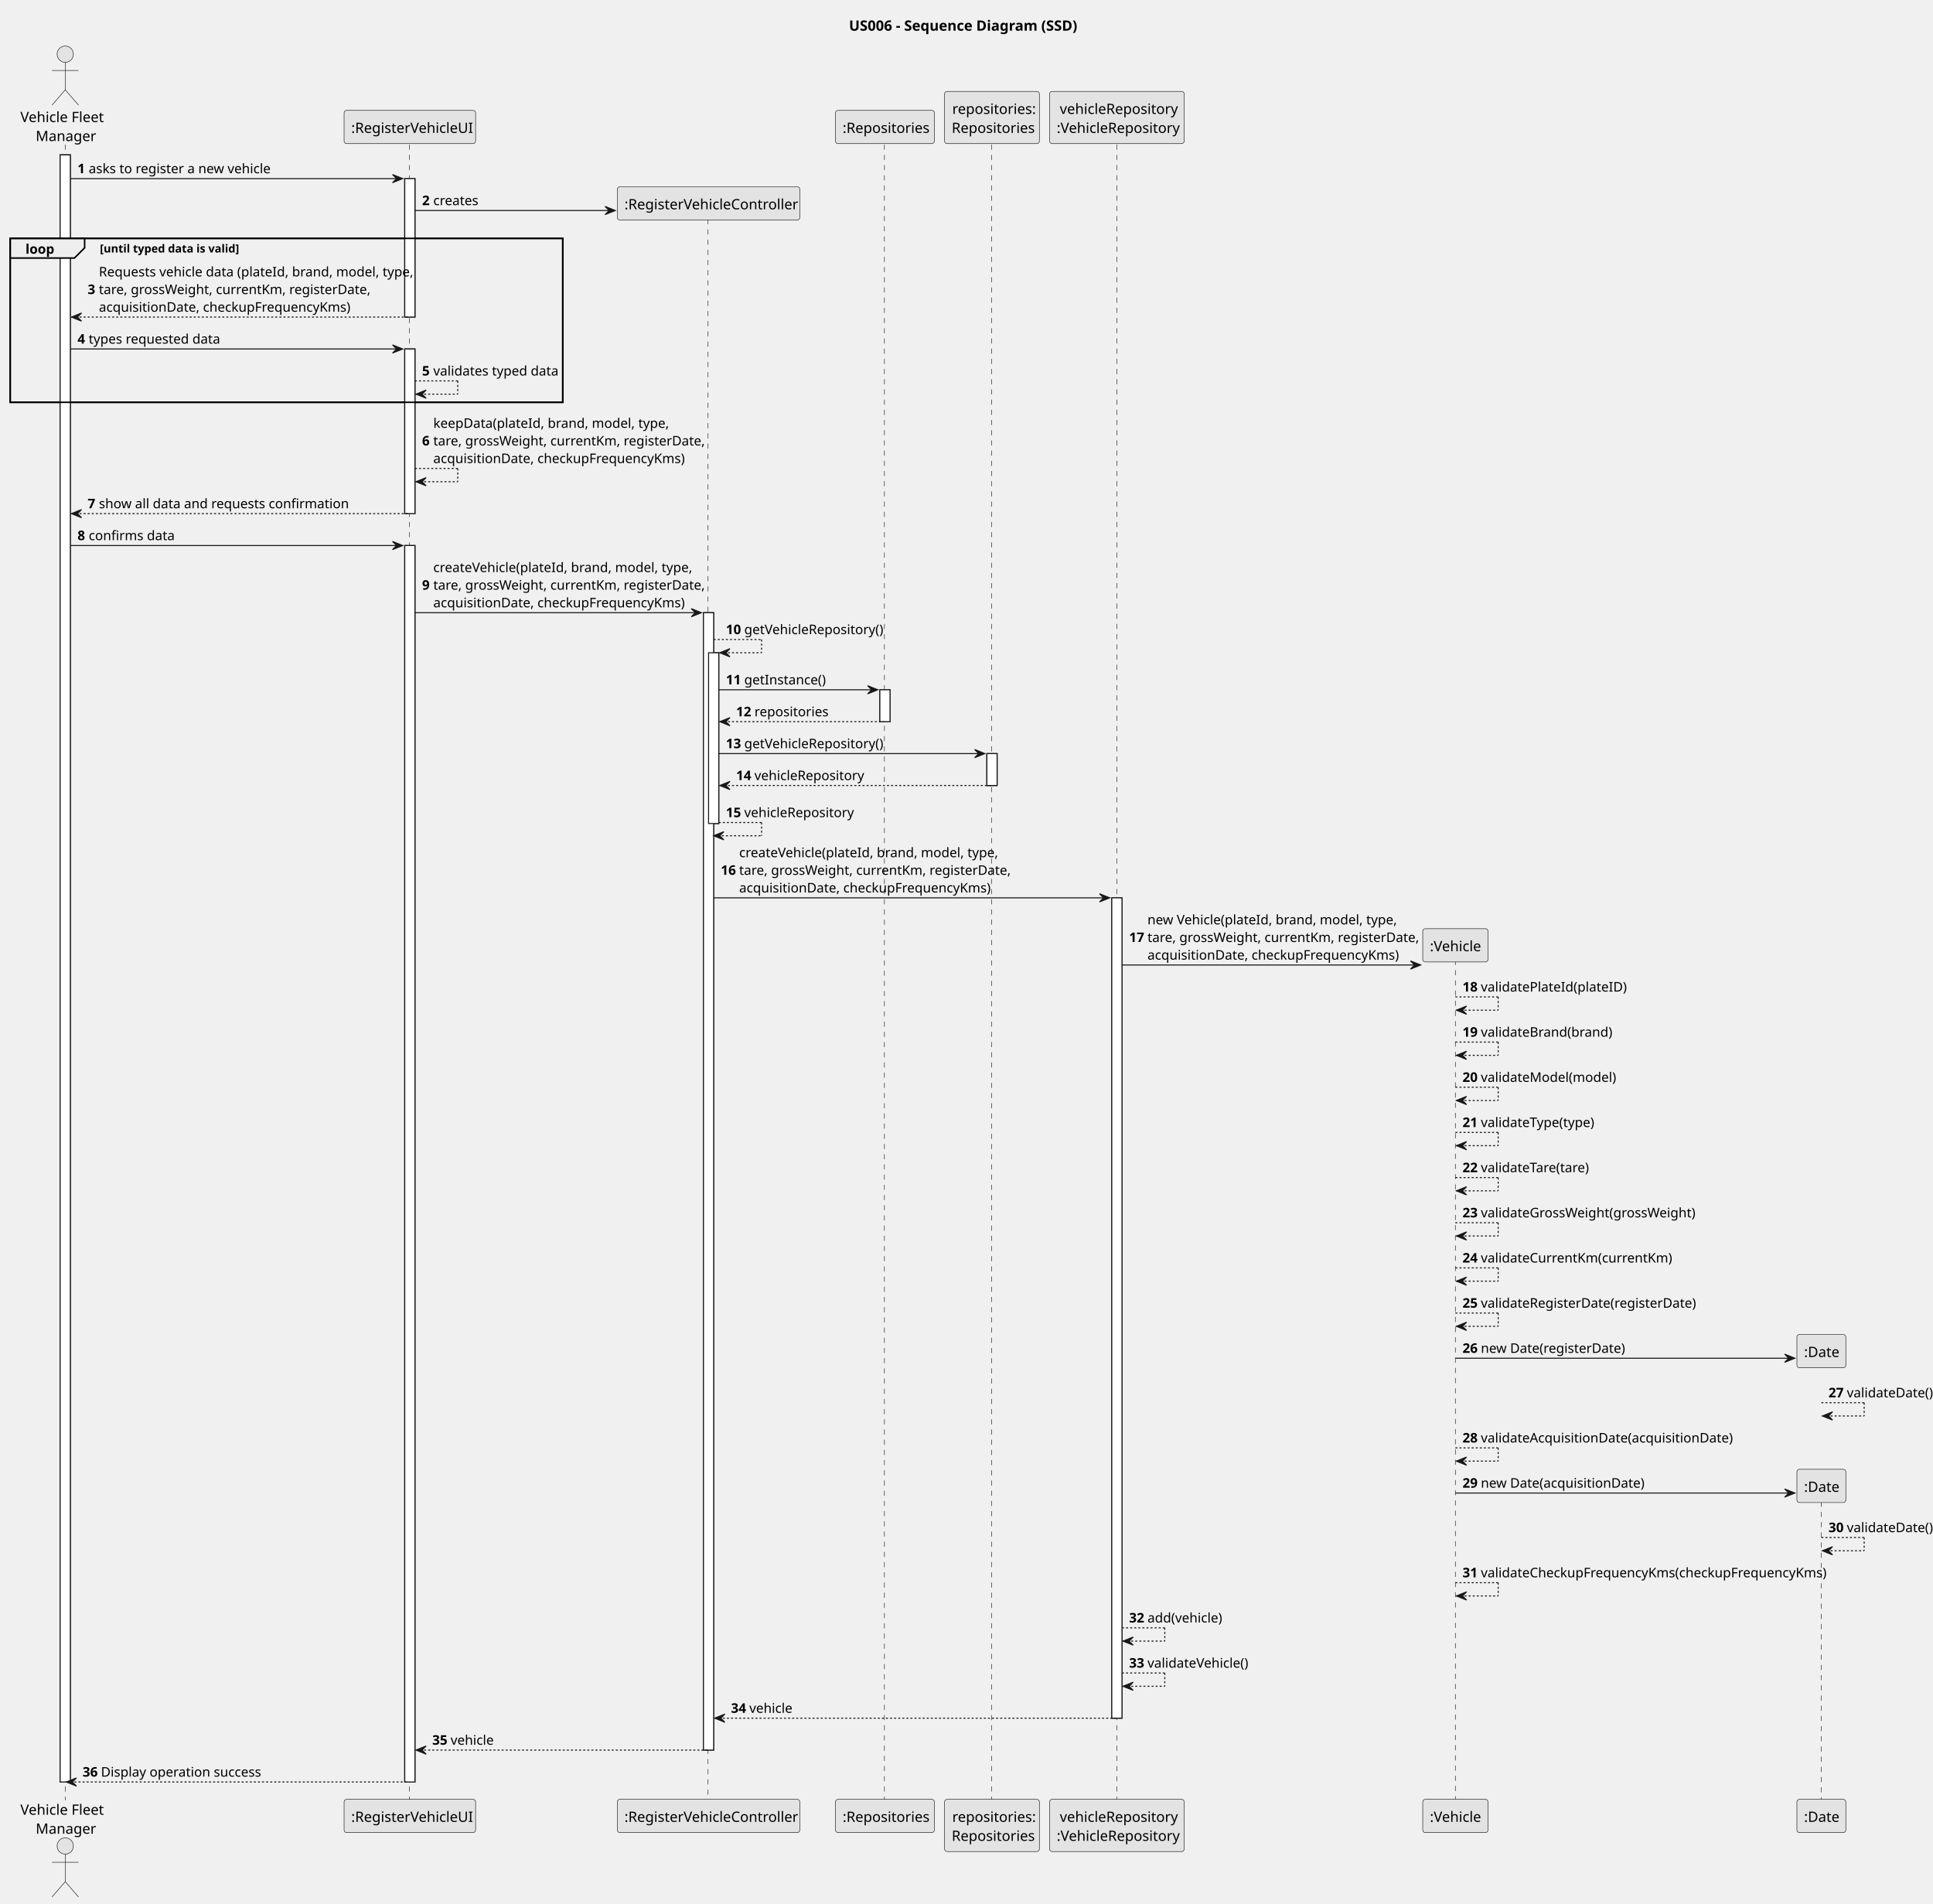
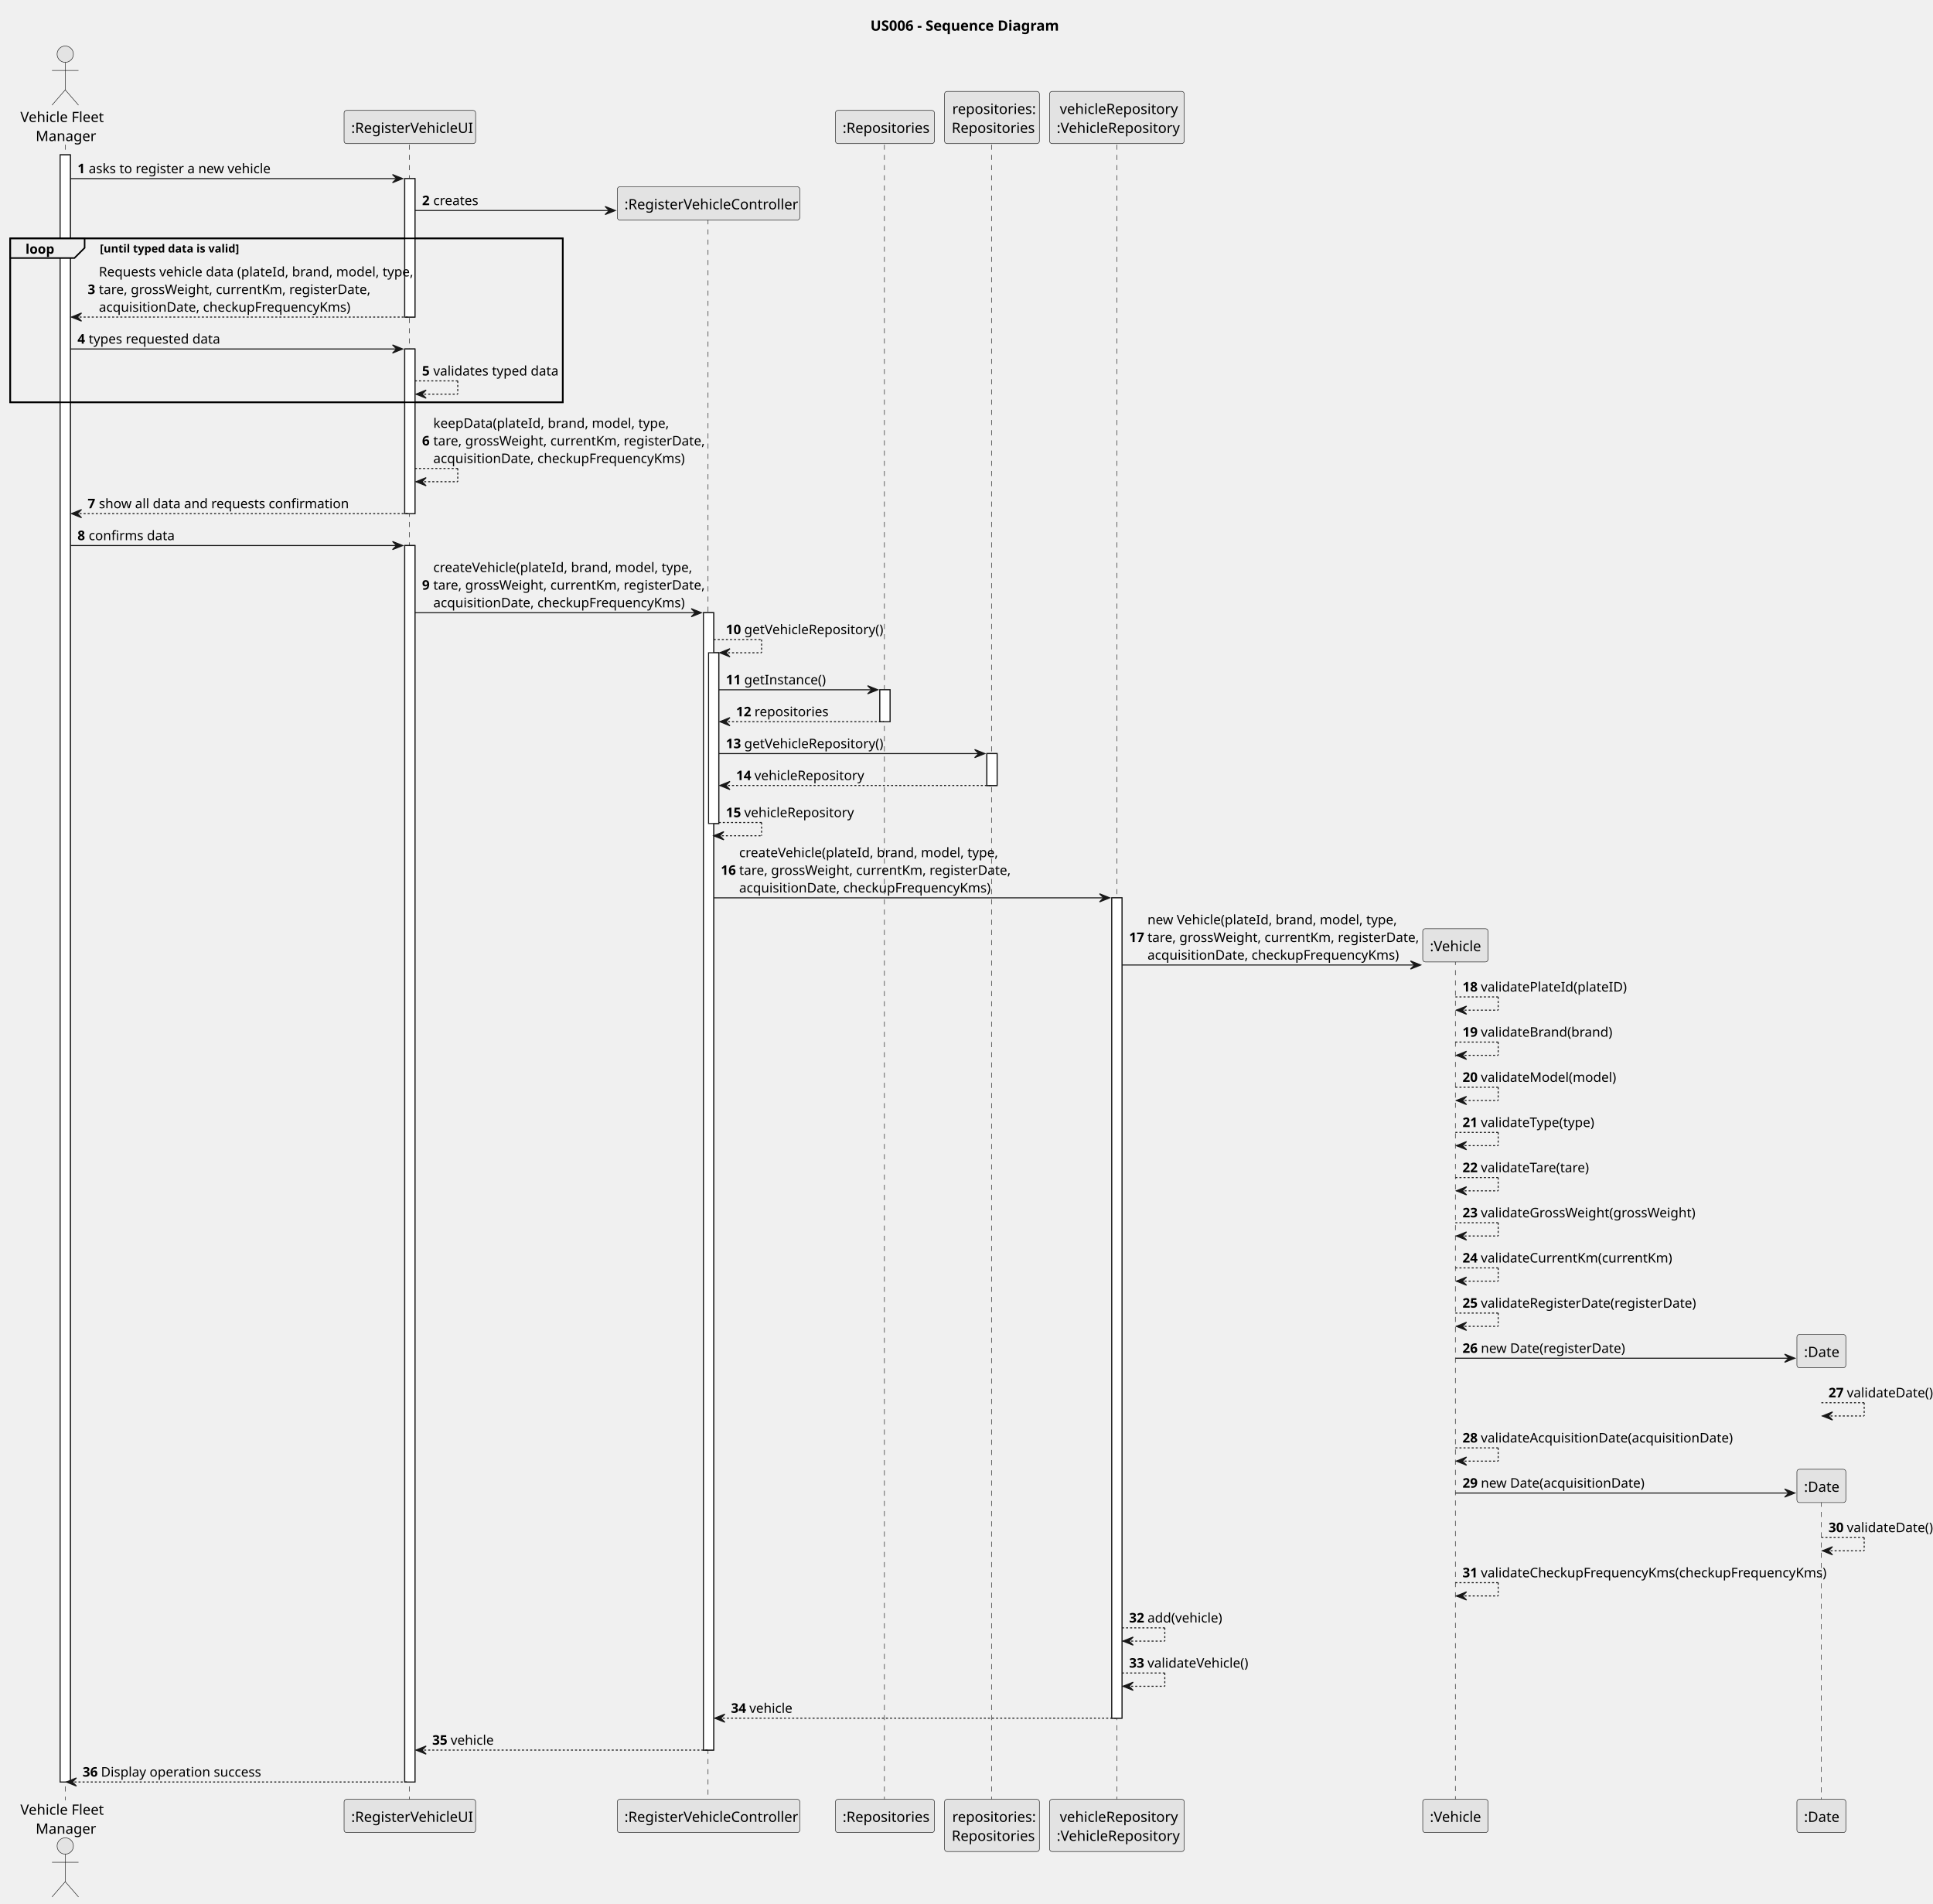
<svg xmlns="http://www.w3.org/2000/svg" contentStyleType="text/css" height="1867px" preserveAspectRatio="none" style="width:1896px;height:1867px;background:#FFFFFF;" version="1.1" viewBox="0 0 1896 1867" width="1896px" zoomAndPan="magnify">
  <defs />
  <g>
-     <text fill="#000000" font-family="sans-serif" font-size="14" font-weight="bold" lengthAdjust="spacing" textLength="230" x="832.75" y="30.107">US006 - Sequence Diagram (SSD)</text>
+     <text fill="#000000" font-family="sans-serif" font-size="14" font-weight="bold" lengthAdjust="spacing" textLength="188" x="853.75" y="30.107">US006 - Sequence Diagram</text>
    <rect fill="#FFFFFF" height="1595.668" style="stroke:#181818;stroke-width:1.0;" width="10" x="59" y="151.863" />
    <rect fill="#FFFFFF" height="135.785" style="stroke:#181818;stroke-width:1.0;" width="10" x="397" y="175.154" />
    <rect fill="#FFFFFF" height="161.455" style="stroke:#181818;stroke-width:1.0;" width="10" x="397" y="342.231" />
    <rect fill="#FFFFFF" height="1212.555" style="stroke:#181818;stroke-width:1.0;" width="10" x="397" y="534.977" />
    <rect fill="#FFFFFF" height="1115.391" style="stroke:#181818;stroke-width:1.0;" width="10" x="690" y="600.85" />
    <rect fill="#FFFFFF" height="167.455" style="stroke:#181818;stroke-width:1.0;" width="10" x="695" y="640.141" />
    <rect fill="#FFFFFF" height="31.291" style="stroke:#181818;stroke-width:1.0;" width="10" x="863" y="676.432" />
    <rect fill="#FFFFFF" height="31.291" style="stroke:#181818;stroke-width:1.0;" width="10" x="968" y="739.014" />
    <rect fill="#FFFFFF" height="804.481" style="stroke:#181818;stroke-width:1.0;" width="10" x="1090.5" y="880.469" />
    <rect fill="none" height="160.746" style="stroke:#000000;stroke-width:1.5;" width="542" x="10" y="233.775" />
    <line style="stroke:#181818;stroke-width:0.5;stroke-dasharray:5.0,5.0;" x1="64" x2="64" y1="141.863" y2="1765.531" />
    <line style="stroke:#181818;stroke-width:0.5;stroke-dasharray:5.0,5.0;" x1="401.5" x2="401.5" y1="141.863" y2="1765.531" />
    <line style="stroke:#181818;stroke-width:0.5;stroke-dasharray:5.0,5.0;" x1="694.5" x2="694.5" y1="214.965" y2="1765.531" />
    <line style="stroke:#181818;stroke-width:0.5;stroke-dasharray:5.0,5.0;" x1="867.5" x2="867.5" y1="141.863" y2="1765.531" />
    <line style="stroke:#181818;stroke-width:0.5;stroke-dasharray:5.0,5.0;" x1="972.5" x2="972.5" y1="141.863" y2="1765.531" />
    <line style="stroke:#181818;stroke-width:0.5;stroke-dasharray:5.0,5.0;" x1="1095.5" x2="1095.5" y1="141.863" y2="1765.531" />
    <line style="stroke:#181818;stroke-width:0.5;stroke-dasharray:5.0,5.0;" x1="1427.5" x2="1427.5" y1="931.405" y2="1765.531" />
    <line style="stroke:#181818;stroke-width:0.5;stroke-dasharray:5.0,5.0;" x1="1786.5" x2="1786.5" y1="1472.684" y2="1765.531" />
    <text fill="#000000" font-family="sans-serif" font-size="14" lengthAdjust="spacing" textLength="82" x="20" y="119.728">Vehicle Fleet</text>
    <text fill="#000000" font-family="sans-serif" font-size="14" lengthAdjust="spacing" textLength="56" x="35" y="138.35">Manager</text>
    <ellipse cx="64" cy="53.121" fill="#E3E3E3" rx="8" ry="8" style="stroke:#181818;stroke-width:0.5;" />
    <path d="M64,61.121 L64,88.121 M51,69.121 L77,69.121 M64,88.121 L51,103.121 M64,88.121 L77,103.121 " fill="none" style="stroke:#181818;stroke-width:0.5;" />
    <text fill="#000000" font-family="sans-serif" font-size="14" lengthAdjust="spacing" textLength="82" x="20" y="1779.639">Vehicle Fleet</text>
    <text fill="#000000" font-family="sans-serif" font-size="14" lengthAdjust="spacing" textLength="56" x="35" y="1798.26">Manager</text>
    <ellipse cx="64" cy="1810.273" fill="#E3E3E3" rx="8" ry="8" style="stroke:#181818;stroke-width:0.5;" />
    <path d="M64,1818.273 L64,1845.273 M51,1826.273 L77,1826.273 M64,1845.273 L51,1860.273 M64,1845.273 L77,1860.273 " fill="none" style="stroke:#181818;stroke-width:0.5;" />
    <rect fill="#E3E3E3" height="32.621" rx="2.5" ry="2.5" style="stroke:#181818;stroke-width:0.5;" width="129" x="337.5" y="108.242" />
    <text fill="#000000" font-family="sans-serif" font-size="14" lengthAdjust="spacing" textLength="115" x="344.5" y="130.35">:RegisterVehicleUI</text>
    <rect fill="#E3E3E3" height="32.621" rx="2.5" ry="2.5" style="stroke:#181818;stroke-width:0.5;" width="129" x="337.5" y="1764.531" />
    <text fill="#000000" font-family="sans-serif" font-size="14" lengthAdjust="spacing" textLength="115" x="344.5" y="1786.639">:RegisterVehicleUI</text>
    <rect fill="#E3E3E3" height="32.621" rx="2.5" ry="2.5" style="stroke:#181818;stroke-width:0.5;" width="179" x="605.5" y="1764.531" />
    <text fill="#000000" font-family="sans-serif" font-size="14" lengthAdjust="spacing" textLength="165" x="612.5" y="1786.639">:RegisterVehicleController</text>
    <rect fill="#E3E3E3" height="32.621" rx="2.5" ry="2.5" style="stroke:#181818;stroke-width:0.5;" width="97" x="819.5" y="108.242" />
    <text fill="#000000" font-family="sans-serif" font-size="14" lengthAdjust="spacing" textLength="83" x="826.5" y="130.35">:Repositories</text>
    <rect fill="#E3E3E3" height="32.621" rx="2.5" ry="2.5" style="stroke:#181818;stroke-width:0.5;" width="97" x="819.5" y="1764.531" />
    <text fill="#000000" font-family="sans-serif" font-size="14" lengthAdjust="spacing" textLength="83" x="826.5" y="1786.639">:Repositories</text>
    <rect fill="#E3E3E3" height="51.242" rx="2.5" ry="2.5" style="stroke:#181818;stroke-width:0.5;" width="93" x="926.5" y="89.621" />
    <text fill="#000000" font-family="sans-serif" font-size="14" lengthAdjust="spacing" textLength="78" x="934" y="111.728">repositories:</text>
    <text fill="#000000" font-family="sans-serif" font-size="14" lengthAdjust="spacing" textLength="79" x="933.5" y="130.35">Repositories</text>
    <rect fill="#E3E3E3" height="51.242" rx="2.5" ry="2.5" style="stroke:#181818;stroke-width:0.5;" width="93" x="926.5" y="1764.531" />
    <text fill="#000000" font-family="sans-serif" font-size="14" lengthAdjust="spacing" textLength="78" x="934" y="1786.639">repositories:</text>
    <text fill="#000000" font-family="sans-serif" font-size="14" lengthAdjust="spacing" textLength="79" x="933.5" y="1805.26">Repositories</text>
    <rect fill="#E3E3E3" height="51.242" rx="2.5" ry="2.5" style="stroke:#181818;stroke-width:0.5;" width="132" x="1029.5" y="89.621" />
    <text fill="#000000" font-family="sans-serif" font-size="14" lengthAdjust="spacing" textLength="112" x="1039.5" y="111.728">vehicleRepository</text>
    <text fill="#000000" font-family="sans-serif" font-size="14" lengthAdjust="spacing" textLength="118" x="1036.5" y="130.35">:VehicleRepository</text>
    <rect fill="#E3E3E3" height="51.242" rx="2.5" ry="2.5" style="stroke:#181818;stroke-width:0.5;" width="132" x="1029.5" y="1764.531" />
    <text fill="#000000" font-family="sans-serif" font-size="14" lengthAdjust="spacing" textLength="112" x="1039.5" y="1786.639">vehicleRepository</text>
    <text fill="#000000" font-family="sans-serif" font-size="14" lengthAdjust="spacing" textLength="118" x="1036.5" y="1805.26">:VehicleRepository</text>
    <rect fill="#E3E3E3" height="32.621" rx="2.5" ry="2.5" style="stroke:#181818;stroke-width:0.5;" width="64" x="1395.5" y="1764.531" />
    <text fill="#000000" font-family="sans-serif" font-size="14" lengthAdjust="spacing" textLength="50" x="1402.5" y="1786.639">:Vehicle</text>
    <rect fill="#E3E3E3" height="32.621" rx="2.5" ry="2.5" style="stroke:#181818;stroke-width:0.5;" width="48" x="1762.5" y="1764.531" />
    <text fill="#000000" font-family="sans-serif" font-size="14" lengthAdjust="spacing" textLength="34" x="1769.5" y="1786.639">:Date</text>
    <rect fill="#FFFFFF" height="1595.668" style="stroke:#181818;stroke-width:1.0;" width="10" x="59" y="151.863" />
    <rect fill="#FFFFFF" height="135.785" style="stroke:#181818;stroke-width:1.0;" width="10" x="397" y="175.154" />
    <rect fill="#FFFFFF" height="161.455" style="stroke:#181818;stroke-width:1.0;" width="10" x="397" y="342.231" />
    <rect fill="#FFFFFF" height="1212.555" style="stroke:#181818;stroke-width:1.0;" width="10" x="397" y="534.977" />
    <rect fill="#FFFFFF" height="1115.391" style="stroke:#181818;stroke-width:1.0;" width="10" x="690" y="600.85" />
    <rect fill="#FFFFFF" height="167.455" style="stroke:#181818;stroke-width:1.0;" width="10" x="695" y="640.141" />
    <rect fill="#FFFFFF" height="31.291" style="stroke:#181818;stroke-width:1.0;" width="10" x="863" y="676.432" />
    <rect fill="#FFFFFF" height="31.291" style="stroke:#181818;stroke-width:1.0;" width="10" x="968" y="739.014" />
    <rect fill="#FFFFFF" height="804.481" style="stroke:#181818;stroke-width:1.0;" width="10" x="1090.5" y="880.469" />
    <polygon fill="#181818" points="385,171.154,395,175.154,385,179.154,389,175.154" style="stroke:#181818;stroke-width:1.0;" />
    <line style="stroke:#181818;stroke-width:1.0;" x1="69" x2="391" y1="175.154" y2="175.154" />
    <text fill="#000000" font-family="sans-serif" font-size="13" font-weight="bold" lengthAdjust="spacing" textLength="7" x="76" y="169.892">1</text>
    <text fill="#000000" font-family="sans-serif" font-size="13" lengthAdjust="spacing" textLength="171" x="87" y="169.892">asks to register a new vehicle</text>
    <polygon fill="#181818" points="593.5,202.445,603.5,206.445,593.5,210.445,597.5,206.445" style="stroke:#181818;stroke-width:1.0;" />
    <line style="stroke:#181818;stroke-width:1.0;" x1="407" x2="599.5" y1="206.445" y2="206.445" />
    <text fill="#000000" font-family="sans-serif" font-size="13" font-weight="bold" lengthAdjust="spacing" textLength="7" x="414" y="201.183">2</text>
    <text fill="#000000" font-family="sans-serif" font-size="13" lengthAdjust="spacing" textLength="43" x="425" y="201.183">creates</text>
    <rect fill="#E3E3E3" height="32.621" rx="2.5" ry="2.5" style="stroke:#181818;stroke-width:0.5;" width="179" x="605.5" y="183.154" />
    <text fill="#000000" font-family="sans-serif" font-size="14" lengthAdjust="spacing" textLength="165" x="612.5" y="205.262">:RegisterVehicleController</text>
    <path d="M10,233.775 L83,233.775 L83,243.066 L73,253.066 L10,253.066 L10,233.775 " fill="#EEEEEE" style="stroke:#000000;stroke-width:1.5;" />
    <rect fill="none" height="160.746" style="stroke:#000000;stroke-width:1.5;" width="542" x="10" y="233.775" />
    <text fill="#000000" font-family="sans-serif" font-size="13" font-weight="bold" lengthAdjust="spacing" textLength="28" x="25" y="248.804">loop</text>
    <text fill="#000000" font-family="sans-serif" font-size="11" font-weight="bold" lengthAdjust="spacing" textLength="133" x="98" y="247.645">[until typed data is valid]</text>
    <polygon fill="#181818" points="80,306.94,70,310.94,80,314.94,76,310.94" style="stroke:#181818;stroke-width:1.0;" />
    <line style="stroke:#181818;stroke-width:1.0;stroke-dasharray:2.0,2.0;" x1="74" x2="401" y1="310.94" y2="310.94" />
    <text fill="#000000" font-family="sans-serif" font-size="13" font-weight="bold" lengthAdjust="spacing" textLength="7" x="86" y="288.386">3</text>
    <text fill="#000000" font-family="sans-serif" font-size="13" lengthAdjust="spacing" textLength="293" x="97" y="271.095">Requests vehicle data (plateId, brand, model, type,</text>
    <text fill="#000000" font-family="sans-serif" font-size="13" lengthAdjust="spacing" textLength="253" x="97" y="288.386">tare, grossWeight, currentKm, registerDate,</text>
    <text fill="#000000" font-family="sans-serif" font-size="13" lengthAdjust="spacing" textLength="238" x="97" y="305.677">acquisitionDate, checkupFrequencyKms)</text>
    <polygon fill="#181818" points="385,338.231,395,342.231,385,346.231,389,342.231" style="stroke:#181818;stroke-width:1.0;" />
    <line style="stroke:#181818;stroke-width:1.0;" x1="69" x2="391" y1="342.231" y2="342.231" />
    <text fill="#000000" font-family="sans-serif" font-size="13" font-weight="bold" lengthAdjust="spacing" textLength="7" x="76" y="336.968">4</text>
    <text fill="#000000" font-family="sans-serif" font-size="13" lengthAdjust="spacing" textLength="122" x="87" y="336.968">types requested data</text>
    <line style="stroke:#181818;stroke-width:1.0;stroke-dasharray:2.0,2.0;" x1="407" x2="449" y1="373.522" y2="373.522" />
    <line style="stroke:#181818;stroke-width:1.0;stroke-dasharray:2.0,2.0;" x1="449" x2="449" y1="373.522" y2="386.522" />
    <line style="stroke:#181818;stroke-width:1.0;stroke-dasharray:2.0,2.0;" x1="408" x2="449" y1="386.522" y2="386.522" />
    <polygon fill="#181818" points="418,382.522,408,386.522,418,390.522,414,386.522" style="stroke:#181818;stroke-width:1.0;" />
    <text fill="#000000" font-family="sans-serif" font-size="13" font-weight="bold" lengthAdjust="spacing" textLength="7" x="414" y="368.259">5</text>
    <text fill="#000000" font-family="sans-serif" font-size="13" lengthAdjust="spacing" textLength="115" x="425" y="368.259">validates typed data</text>
    <line style="stroke:#181818;stroke-width:1.0;stroke-dasharray:2.0,2.0;" x1="407" x2="449" y1="459.394" y2="459.394" />
    <line style="stroke:#181818;stroke-width:1.0;stroke-dasharray:2.0,2.0;" x1="449" x2="449" y1="459.394" y2="472.394" />
    <line style="stroke:#181818;stroke-width:1.0;stroke-dasharray:2.0,2.0;" x1="408" x2="449" y1="472.394" y2="472.394" />
    <polygon fill="#181818" points="418,468.394,408,472.394,418,476.394,414,472.394" style="stroke:#181818;stroke-width:1.0;" />
    <text fill="#000000" font-family="sans-serif" font-size="13" font-weight="bold" lengthAdjust="spacing" textLength="7" x="414" y="436.841">6</text>
    <text fill="#000000" font-family="sans-serif" font-size="13" lengthAdjust="spacing" textLength="217" x="425" y="419.55">keepData(plateId, brand, model, type,</text>
    <text fill="#000000" font-family="sans-serif" font-size="13" lengthAdjust="spacing" textLength="253" x="425" y="436.841">tare, grossWeight, currentKm, registerDate,</text>
    <text fill="#000000" font-family="sans-serif" font-size="13" lengthAdjust="spacing" textLength="238" x="425" y="454.132">acquisitionDate, checkupFrequencyKms)</text>
    <polygon fill="#181818" points="80,499.685,70,503.685,80,507.685,76,503.685" style="stroke:#181818;stroke-width:1.0;" />
    <line style="stroke:#181818;stroke-width:1.0;stroke-dasharray:2.0,2.0;" x1="74" x2="401" y1="503.685" y2="503.685" />
    <text fill="#000000" font-family="sans-serif" font-size="13" font-weight="bold" lengthAdjust="spacing" textLength="7" x="86" y="498.423">7</text>
    <text fill="#000000" font-family="sans-serif" font-size="13" lengthAdjust="spacing" textLength="229" x="97" y="498.423">show all data and requests confirmation</text>
    <polygon fill="#181818" points="385,530.977,395,534.977,385,538.977,389,534.977" style="stroke:#181818;stroke-width:1.0;" />
    <line style="stroke:#181818;stroke-width:1.0;" x1="69" x2="391" y1="534.977" y2="534.977" />
    <text fill="#000000" font-family="sans-serif" font-size="13" font-weight="bold" lengthAdjust="spacing" textLength="7" x="76" y="529.714">8</text>
    <text fill="#000000" font-family="sans-serif" font-size="13" lengthAdjust="spacing" textLength="78" x="87" y="529.714">confirms data</text>
    <polygon fill="#181818" points="678,596.85,688,600.85,678,604.85,682,600.85" style="stroke:#181818;stroke-width:1.0;" />
    <line style="stroke:#181818;stroke-width:1.0;" x1="407" x2="684" y1="600.85" y2="600.85" />
    <text fill="#000000" font-family="sans-serif" font-size="13" font-weight="bold" lengthAdjust="spacing" textLength="7" x="414" y="578.296">9</text>
    <text fill="#000000" font-family="sans-serif" font-size="13" lengthAdjust="spacing" textLength="241" x="425" y="561.005">createVehicle(plateId, brand, model, type,</text>
    <text fill="#000000" font-family="sans-serif" font-size="13" lengthAdjust="spacing" textLength="253" x="425" y="578.296">tare, grossWeight, currentKm, registerDate,</text>
    <text fill="#000000" font-family="sans-serif" font-size="13" lengthAdjust="spacing" textLength="238" x="425" y="595.587">acquisitionDate, checkupFrequencyKms)</text>
    <line style="stroke:#181818;stroke-width:1.0;stroke-dasharray:2.0,2.0;" x1="700" x2="747" y1="627.141" y2="627.141" />
    <line style="stroke:#181818;stroke-width:1.0;stroke-dasharray:2.0,2.0;" x1="747" x2="747" y1="627.141" y2="640.141" />
    <line style="stroke:#181818;stroke-width:1.0;stroke-dasharray:2.0,2.0;" x1="706" x2="747" y1="640.141" y2="640.141" />
    <polygon fill="#181818" points="716,636.141,706,640.141,716,644.141,712,640.141" style="stroke:#181818;stroke-width:1.0;" />
    <text fill="#000000" font-family="sans-serif" font-size="13" font-weight="bold" lengthAdjust="spacing" textLength="14" x="712" y="621.878">10</text>
    <text fill="#000000" font-family="sans-serif" font-size="13" lengthAdjust="spacing" textLength="131" x="730" y="621.878">getVehicleRepository()</text>
    <polygon fill="#181818" points="851,672.432,861,676.432,851,680.432,855,676.432" style="stroke:#181818;stroke-width:1.0;" />
    <line style="stroke:#181818;stroke-width:1.0;" x1="705" x2="857" y1="676.432" y2="676.432" />
    <text fill="#000000" font-family="sans-serif" font-size="13" font-weight="bold" lengthAdjust="spacing" textLength="14" x="712" y="671.169">11</text>
    <text fill="#000000" font-family="sans-serif" font-size="13" lengthAdjust="spacing" textLength="75" x="730" y="671.169">getInstance()</text>
    <polygon fill="#181818" points="716,703.723,706,707.723,716,711.723,712,707.723" style="stroke:#181818;stroke-width:1.0;" />
    <line style="stroke:#181818;stroke-width:1.0;stroke-dasharray:2.0,2.0;" x1="710" x2="867" y1="707.723" y2="707.723" />
    <text fill="#000000" font-family="sans-serif" font-size="13" font-weight="bold" lengthAdjust="spacing" textLength="14" x="722" y="702.46">12</text>
    <text fill="#000000" font-family="sans-serif" font-size="13" lengthAdjust="spacing" textLength="67" x="740" y="702.46">repositories</text>
    <polygon fill="#181818" points="956,735.014,966,739.014,956,743.014,960,739.014" style="stroke:#181818;stroke-width:1.0;" />
    <line style="stroke:#181818;stroke-width:1.0;" x1="705" x2="962" y1="739.014" y2="739.014" />
    <text fill="#000000" font-family="sans-serif" font-size="13" font-weight="bold" lengthAdjust="spacing" textLength="14" x="712" y="733.751">13</text>
    <text fill="#000000" font-family="sans-serif" font-size="13" lengthAdjust="spacing" textLength="131" x="730" y="733.751">getVehicleRepository()</text>
    <polygon fill="#181818" points="716,766.305,706,770.305,716,774.305,712,770.305" style="stroke:#181818;stroke-width:1.0;" />
    <line style="stroke:#181818;stroke-width:1.0;stroke-dasharray:2.0,2.0;" x1="710" x2="972" y1="770.305" y2="770.305" />
    <text fill="#000000" font-family="sans-serif" font-size="13" font-weight="bold" lengthAdjust="spacing" textLength="14" x="722" y="765.042">14</text>
    <text fill="#000000" font-family="sans-serif" font-size="13" lengthAdjust="spacing" textLength="101" x="740" y="765.042">vehicleRepository</text>
    <line style="stroke:#181818;stroke-width:1.0;stroke-dasharray:2.0,2.0;" x1="705" x2="747" y1="806.596" y2="806.596" />
    <line style="stroke:#181818;stroke-width:1.0;stroke-dasharray:2.0,2.0;" x1="747" x2="747" y1="806.596" y2="819.596" />
    <line style="stroke:#181818;stroke-width:1.0;stroke-dasharray:2.0,2.0;" x1="700" x2="747" y1="819.596" y2="819.596" />
    <polygon fill="#181818" points="710,815.596,700,819.596,710,823.596,706,819.596" style="stroke:#181818;stroke-width:1.0;" />
    <text fill="#000000" font-family="sans-serif" font-size="13" font-weight="bold" lengthAdjust="spacing" textLength="14" x="712" y="801.333">15</text>
    <text fill="#000000" font-family="sans-serif" font-size="13" lengthAdjust="spacing" textLength="101" x="730" y="801.333">vehicleRepository</text>
    <polygon fill="#181818" points="1078.5,876.469,1088.5,880.469,1078.5,884.469,1082.5,880.469" style="stroke:#181818;stroke-width:1.0;" />
    <line style="stroke:#181818;stroke-width:1.0;" x1="700" x2="1084.5" y1="880.469" y2="880.469" />
    <text fill="#000000" font-family="sans-serif" font-size="13" font-weight="bold" lengthAdjust="spacing" textLength="14" x="707" y="857.915">16</text>
    <text fill="#000000" font-family="sans-serif" font-size="13" lengthAdjust="spacing" textLength="241" x="725" y="840.624">createVehicle(plateId, brand, model, type,</text>
    <text fill="#000000" font-family="sans-serif" font-size="13" lengthAdjust="spacing" textLength="253" x="725" y="857.915">tare, grossWeight, currentKm, registerDate,</text>
    <text fill="#000000" font-family="sans-serif" font-size="13" lengthAdjust="spacing" textLength="238" x="725" y="875.206">acquisitionDate, checkupFrequencyKms)</text>
    <polygon fill="#181818" points="1383.5,942.342,1393.5,946.342,1383.5,950.342,1387.5,946.342" style="stroke:#181818;stroke-width:1.0;" />
    <line style="stroke:#181818;stroke-width:1.0;" x1="1100.5" x2="1389.5" y1="946.342" y2="946.342" />
    <text fill="#000000" font-family="sans-serif" font-size="13" font-weight="bold" lengthAdjust="spacing" textLength="14" x="1107.5" y="923.788">17</text>
    <text fill="#000000" font-family="sans-serif" font-size="13" lengthAdjust="spacing" textLength="232" x="1125.5" y="906.497">new Vehicle(plateId, brand, model, type,</text>
    <text fill="#000000" font-family="sans-serif" font-size="13" lengthAdjust="spacing" textLength="253" x="1125.5" y="923.788">tare, grossWeight, currentKm, registerDate,</text>
    <text fill="#000000" font-family="sans-serif" font-size="13" lengthAdjust="spacing" textLength="238" x="1125.5" y="941.079">acquisitionDate, checkupFrequencyKms)</text>
    <rect fill="#E3E3E3" height="32.621" rx="2.5" ry="2.5" style="stroke:#181818;stroke-width:0.5;" width="64" x="1395.5" y="910.721" />
    <text fill="#000000" font-family="sans-serif" font-size="14" lengthAdjust="spacing" textLength="50" x="1402.5" y="932.828">:Vehicle</text>
    <line style="stroke:#181818;stroke-width:1.0;stroke-dasharray:2.0,2.0;" x1="1427.5" x2="1469.5" y1="977.633" y2="977.633" />
    <line style="stroke:#181818;stroke-width:1.0;stroke-dasharray:2.0,2.0;" x1="1469.5" x2="1469.5" y1="977.633" y2="990.633" />
    <line style="stroke:#181818;stroke-width:1.0;stroke-dasharray:2.0,2.0;" x1="1428.5" x2="1469.5" y1="990.633" y2="990.633" />
    <polygon fill="#181818" points="1438.5,986.633,1428.5,990.633,1438.5,994.633,1434.5,990.633" style="stroke:#181818;stroke-width:1.0;" />
    <text fill="#000000" font-family="sans-serif" font-size="13" font-weight="bold" lengthAdjust="spacing" textLength="14" x="1434.5" y="972.37">18</text>
    <text fill="#000000" font-family="sans-serif" font-size="13" lengthAdjust="spacing" textLength="131" x="1452.5" y="972.37">validatePlateId(plateID)</text>
    <line style="stroke:#181818;stroke-width:1.0;stroke-dasharray:2.0,2.0;" x1="1427.5" x2="1469.5" y1="1021.924" y2="1021.924" />
    <line style="stroke:#181818;stroke-width:1.0;stroke-dasharray:2.0,2.0;" x1="1469.5" x2="1469.5" y1="1021.924" y2="1034.924" />
    <line style="stroke:#181818;stroke-width:1.0;stroke-dasharray:2.0,2.0;" x1="1428.5" x2="1469.5" y1="1034.924" y2="1034.924" />
    <polygon fill="#181818" points="1438.5,1030.924,1428.5,1034.924,1438.5,1038.924,1434.5,1034.924" style="stroke:#181818;stroke-width:1.0;" />
    <text fill="#000000" font-family="sans-serif" font-size="13" font-weight="bold" lengthAdjust="spacing" textLength="14" x="1434.5" y="1016.661">19</text>
    <text fill="#000000" font-family="sans-serif" font-size="13" lengthAdjust="spacing" textLength="117" x="1452.5" y="1016.661">validateBrand(brand)</text>
    <line style="stroke:#181818;stroke-width:1.0;stroke-dasharray:2.0,2.0;" x1="1427.5" x2="1469.5" y1="1066.215" y2="1066.215" />
    <line style="stroke:#181818;stroke-width:1.0;stroke-dasharray:2.0,2.0;" x1="1469.5" x2="1469.5" y1="1066.215" y2="1079.215" />
    <line style="stroke:#181818;stroke-width:1.0;stroke-dasharray:2.0,2.0;" x1="1428.5" x2="1469.5" y1="1079.215" y2="1079.215" />
    <polygon fill="#181818" points="1438.5,1075.215,1428.5,1079.215,1438.5,1083.215,1434.5,1079.215" style="stroke:#181818;stroke-width:1.0;" />
    <text fill="#000000" font-family="sans-serif" font-size="13" font-weight="bold" lengthAdjust="spacing" textLength="14" x="1434.5" y="1060.952">20</text>
    <text fill="#000000" font-family="sans-serif" font-size="13" lengthAdjust="spacing" textLength="121" x="1452.5" y="1060.952">validateModel(model)</text>
    <line style="stroke:#181818;stroke-width:1.0;stroke-dasharray:2.0,2.0;" x1="1427.5" x2="1469.5" y1="1110.506" y2="1110.506" />
    <line style="stroke:#181818;stroke-width:1.0;stroke-dasharray:2.0,2.0;" x1="1469.5" x2="1469.5" y1="1110.506" y2="1123.506" />
    <line style="stroke:#181818;stroke-width:1.0;stroke-dasharray:2.0,2.0;" x1="1428.5" x2="1469.5" y1="1123.506" y2="1123.506" />
    <polygon fill="#181818" points="1438.5,1119.506,1428.5,1123.506,1438.5,1127.506,1434.5,1123.506" style="stroke:#181818;stroke-width:1.0;" />
    <text fill="#000000" font-family="sans-serif" font-size="13" font-weight="bold" lengthAdjust="spacing" textLength="14" x="1434.5" y="1105.243">21</text>
    <text fill="#000000" font-family="sans-serif" font-size="13" lengthAdjust="spacing" textLength="104" x="1452.5" y="1105.243">validateType(type)</text>
    <line style="stroke:#181818;stroke-width:1.0;stroke-dasharray:2.0,2.0;" x1="1427.5" x2="1469.5" y1="1154.797" y2="1154.797" />
    <line style="stroke:#181818;stroke-width:1.0;stroke-dasharray:2.0,2.0;" x1="1469.5" x2="1469.5" y1="1154.797" y2="1167.797" />
    <line style="stroke:#181818;stroke-width:1.0;stroke-dasharray:2.0,2.0;" x1="1428.5" x2="1469.5" y1="1167.797" y2="1167.797" />
    <polygon fill="#181818" points="1438.5,1163.797,1428.5,1167.797,1438.5,1171.797,1434.5,1167.797" style="stroke:#181818;stroke-width:1.0;" />
    <text fill="#000000" font-family="sans-serif" font-size="13" font-weight="bold" lengthAdjust="spacing" textLength="14" x="1434.5" y="1149.534">22</text>
    <text fill="#000000" font-family="sans-serif" font-size="13" lengthAdjust="spacing" textLength="98" x="1452.5" y="1149.534">validateTare(tare)</text>
    <line style="stroke:#181818;stroke-width:1.0;stroke-dasharray:2.0,2.0;" x1="1427.5" x2="1469.5" y1="1199.088" y2="1199.088" />
    <line style="stroke:#181818;stroke-width:1.0;stroke-dasharray:2.0,2.0;" x1="1469.5" x2="1469.5" y1="1199.088" y2="1212.088" />
    <line style="stroke:#181818;stroke-width:1.0;stroke-dasharray:2.0,2.0;" x1="1428.5" x2="1469.5" y1="1212.088" y2="1212.088" />
    <polygon fill="#181818" points="1438.5,1208.088,1428.5,1212.088,1438.5,1216.088,1434.5,1212.088" style="stroke:#181818;stroke-width:1.0;" />
    <text fill="#000000" font-family="sans-serif" font-size="13" font-weight="bold" lengthAdjust="spacing" textLength="14" x="1434.5" y="1193.825">23</text>
    <text fill="#000000" font-family="sans-serif" font-size="13" lengthAdjust="spacing" textLength="200" x="1452.5" y="1193.825">validateGrossWeight(grossWeight)</text>
    <line style="stroke:#181818;stroke-width:1.0;stroke-dasharray:2.0,2.0;" x1="1427.5" x2="1469.5" y1="1243.379" y2="1243.379" />
    <line style="stroke:#181818;stroke-width:1.0;stroke-dasharray:2.0,2.0;" x1="1469.5" x2="1469.5" y1="1243.379" y2="1256.379" />
    <line style="stroke:#181818;stroke-width:1.0;stroke-dasharray:2.0,2.0;" x1="1428.5" x2="1469.5" y1="1256.379" y2="1256.379" />
    <polygon fill="#181818" points="1438.5,1252.379,1428.5,1256.379,1438.5,1260.379,1434.5,1256.379" style="stroke:#181818;stroke-width:1.0;" />
    <text fill="#000000" font-family="sans-serif" font-size="13" font-weight="bold" lengthAdjust="spacing" textLength="14" x="1434.5" y="1238.116">24</text>
    <text fill="#000000" font-family="sans-serif" font-size="13" lengthAdjust="spacing" textLength="173" x="1452.5" y="1238.116">validateCurrentKm(currentKm)</text>
    <line style="stroke:#181818;stroke-width:1.0;stroke-dasharray:2.0,2.0;" x1="1427.5" x2="1469.5" y1="1287.67" y2="1287.67" />
    <line style="stroke:#181818;stroke-width:1.0;stroke-dasharray:2.0,2.0;" x1="1469.5" x2="1469.5" y1="1287.67" y2="1300.67" />
    <line style="stroke:#181818;stroke-width:1.0;stroke-dasharray:2.0,2.0;" x1="1428.5" x2="1469.5" y1="1300.67" y2="1300.67" />
    <polygon fill="#181818" points="1438.5,1296.67,1428.5,1300.67,1438.5,1304.67,1434.5,1300.67" style="stroke:#181818;stroke-width:1.0;" />
    <text fill="#000000" font-family="sans-serif" font-size="13" font-weight="bold" lengthAdjust="spacing" textLength="14" x="1434.5" y="1282.407">25</text>
    <text fill="#000000" font-family="sans-serif" font-size="13" lengthAdjust="spacing" textLength="196" x="1452.5" y="1282.407">validateRegisterDate(registerDate)</text>
    <polygon fill="#181818" points="1750.5,1327.961,1760.5,1331.961,1750.5,1335.961,1754.5,1331.961" style="stroke:#181818;stroke-width:1.0;" />
    <line style="stroke:#181818;stroke-width:1.0;" x1="1427.5" x2="1756.5" y1="1331.961" y2="1331.961" />
    <text fill="#000000" font-family="sans-serif" font-size="13" font-weight="bold" lengthAdjust="spacing" textLength="14" x="1434.5" y="1326.698">26</text>
    <text fill="#000000" font-family="sans-serif" font-size="13" lengthAdjust="spacing" textLength="132" x="1452.5" y="1326.698">new Date(registerDate)</text>
    <rect fill="#E3E3E3" height="32.621" rx="2.5" ry="2.5" style="stroke:#181818;stroke-width:0.5;" width="48" x="1762.5" y="1308.67" />
    <text fill="#000000" font-family="sans-serif" font-size="14" lengthAdjust="spacing" textLength="34" x="1769.5" y="1330.777">:Date</text>
    <line style="stroke:#181818;stroke-width:1.0;stroke-dasharray:2.0,2.0;" x1="1786.5" x2="1828.5" y1="1375.582" y2="1375.582" />
    <line style="stroke:#181818;stroke-width:1.0;stroke-dasharray:2.0,2.0;" x1="1828.5" x2="1828.5" y1="1375.582" y2="1388.582" />
    <line style="stroke:#181818;stroke-width:1.0;stroke-dasharray:2.0,2.0;" x1="1787.5" x2="1828.5" y1="1388.582" y2="1388.582" />
    <polygon fill="#181818" points="1797.5,1384.582,1787.5,1388.582,1797.5,1392.582,1793.5,1388.582" style="stroke:#181818;stroke-width:1.0;" />
    <text fill="#000000" font-family="sans-serif" font-size="13" font-weight="bold" lengthAdjust="spacing" textLength="14" x="1793.5" y="1370.319">27</text>
    <text fill="#000000" font-family="sans-serif" font-size="13" lengthAdjust="spacing" textLength="78" x="1811.5" y="1370.319">validateDate()</text>
    <line style="stroke:#181818;stroke-width:1.0;stroke-dasharray:2.0,2.0;" x1="1427.5" x2="1469.5" y1="1419.873" y2="1419.873" />
    <line style="stroke:#181818;stroke-width:1.0;stroke-dasharray:2.0,2.0;" x1="1469.5" x2="1469.5" y1="1419.873" y2="1432.873" />
    <line style="stroke:#181818;stroke-width:1.0;stroke-dasharray:2.0,2.0;" x1="1428.5" x2="1469.5" y1="1432.873" y2="1432.873" />
    <polygon fill="#181818" points="1438.5,1428.873,1428.5,1432.873,1438.5,1436.873,1434.5,1432.873" style="stroke:#181818;stroke-width:1.0;" />
    <text fill="#000000" font-family="sans-serif" font-size="13" font-weight="bold" lengthAdjust="spacing" textLength="14" x="1434.5" y="1414.61">28</text>
    <text fill="#000000" font-family="sans-serif" font-size="13" lengthAdjust="spacing" textLength="231" x="1452.5" y="1414.61">validateAcquisitionDate(acquisitionDate)</text>
    <polygon fill="#181818" points="1750.5,1460.164,1760.5,1464.164,1750.5,1468.164,1754.5,1464.164" style="stroke:#181818;stroke-width:1.0;" />
    <line style="stroke:#181818;stroke-width:1.0;" x1="1427.5" x2="1756.5" y1="1464.164" y2="1464.164" />
    <text fill="#000000" font-family="sans-serif" font-size="13" font-weight="bold" lengthAdjust="spacing" textLength="14" x="1434.5" y="1458.901">29</text>
    <text fill="#000000" font-family="sans-serif" font-size="13" lengthAdjust="spacing" textLength="151" x="1452.5" y="1458.901">new Date(acquisitionDate)</text>
    <rect fill="#E3E3E3" height="32.621" rx="2.5" ry="2.5" style="stroke:#181818;stroke-width:0.5;" width="48" x="1762.5" y="1440.873" />
    <text fill="#000000" font-family="sans-serif" font-size="14" lengthAdjust="spacing" textLength="34" x="1769.5" y="1462.98">:Date</text>
    <line style="stroke:#181818;stroke-width:1.0;stroke-dasharray:2.0,2.0;" x1="1786.5" x2="1828.5" y1="1507.785" y2="1507.785" />
    <line style="stroke:#181818;stroke-width:1.0;stroke-dasharray:2.0,2.0;" x1="1828.5" x2="1828.5" y1="1507.785" y2="1520.785" />
    <line style="stroke:#181818;stroke-width:1.0;stroke-dasharray:2.0,2.0;" x1="1787.5" x2="1828.5" y1="1520.785" y2="1520.785" />
    <polygon fill="#181818" points="1797.5,1516.785,1787.5,1520.785,1797.5,1524.785,1793.5,1520.785" style="stroke:#181818;stroke-width:1.0;" />
    <text fill="#000000" font-family="sans-serif" font-size="13" font-weight="bold" lengthAdjust="spacing" textLength="14" x="1793.5" y="1502.523">30</text>
    <text fill="#000000" font-family="sans-serif" font-size="13" lengthAdjust="spacing" textLength="78" x="1811.5" y="1502.523">validateDate()</text>
    <line style="stroke:#181818;stroke-width:1.0;stroke-dasharray:2.0,2.0;" x1="1427.5" x2="1469.5" y1="1552.076" y2="1552.076" />
    <line style="stroke:#181818;stroke-width:1.0;stroke-dasharray:2.0,2.0;" x1="1469.5" x2="1469.5" y1="1552.076" y2="1565.076" />
    <line style="stroke:#181818;stroke-width:1.0;stroke-dasharray:2.0,2.0;" x1="1428.5" x2="1469.5" y1="1565.076" y2="1565.076" />
    <polygon fill="#181818" points="1438.5,1561.076,1428.5,1565.076,1438.5,1569.076,1434.5,1565.076" style="stroke:#181818;stroke-width:1.0;" />
    <text fill="#000000" font-family="sans-serif" font-size="13" font-weight="bold" lengthAdjust="spacing" textLength="14" x="1434.5" y="1546.813">31</text>
    <text fill="#000000" font-family="sans-serif" font-size="13" lengthAdjust="spacing" textLength="327" x="1452.5" y="1546.813">validateCheckupFrequencyKms(checkupFrequencyKms)</text>
    <line style="stroke:#181818;stroke-width:1.0;stroke-dasharray:2.0,2.0;" x1="1100.5" x2="1142.5" y1="1596.367" y2="1596.367" />
    <line style="stroke:#181818;stroke-width:1.0;stroke-dasharray:2.0,2.0;" x1="1142.5" x2="1142.5" y1="1596.367" y2="1609.367" />
    <line style="stroke:#181818;stroke-width:1.0;stroke-dasharray:2.0,2.0;" x1="1101.5" x2="1142.5" y1="1609.367" y2="1609.367" />
    <polygon fill="#181818" points="1111.5,1605.367,1101.5,1609.367,1111.5,1613.367,1107.5,1609.367" style="stroke:#181818;stroke-width:1.0;" />
    <text fill="#000000" font-family="sans-serif" font-size="13" font-weight="bold" lengthAdjust="spacing" textLength="14" x="1107.5" y="1591.104">32</text>
    <text fill="#000000" font-family="sans-serif" font-size="13" lengthAdjust="spacing" textLength="68" x="1125.5" y="1591.104">add(vehicle)</text>
    <line style="stroke:#181818;stroke-width:1.0;stroke-dasharray:2.0,2.0;" x1="1100.5" x2="1142.5" y1="1640.658" y2="1640.658" />
    <line style="stroke:#181818;stroke-width:1.0;stroke-dasharray:2.0,2.0;" x1="1142.5" x2="1142.5" y1="1640.658" y2="1653.658" />
    <line style="stroke:#181818;stroke-width:1.0;stroke-dasharray:2.0,2.0;" x1="1101.5" x2="1142.5" y1="1653.658" y2="1653.658" />
    <polygon fill="#181818" points="1111.5,1649.658,1101.5,1653.658,1111.5,1657.658,1107.5,1653.658" style="stroke:#181818;stroke-width:1.0;" />
    <text fill="#000000" font-family="sans-serif" font-size="13" font-weight="bold" lengthAdjust="spacing" textLength="14" x="1107.5" y="1635.396">33</text>
    <text fill="#000000" font-family="sans-serif" font-size="13" lengthAdjust="spacing" textLength="94" x="1125.5" y="1635.396">validateVehicle()</text>
    <polygon fill="#181818" points="711,1680.949,701,1684.949,711,1688.949,707,1684.949" style="stroke:#181818;stroke-width:1.0;" />
    <line style="stroke:#181818;stroke-width:1.0;stroke-dasharray:2.0,2.0;" x1="705" x2="1094.5" y1="1684.949" y2="1684.949" />
    <text fill="#000000" font-family="sans-serif" font-size="13" font-weight="bold" lengthAdjust="spacing" textLength="14" x="717" y="1679.687">34</text>
    <text fill="#000000" font-family="sans-serif" font-size="13" lengthAdjust="spacing" textLength="39" x="735" y="1679.687">vehicle</text>
    <polygon fill="#181818" points="418,1712.24,408,1716.24,418,1720.24,414,1716.24" style="stroke:#181818;stroke-width:1.0;" />
    <line style="stroke:#181818;stroke-width:1.0;stroke-dasharray:2.0,2.0;" x1="412" x2="694" y1="1716.24" y2="1716.24" />
    <text fill="#000000" font-family="sans-serif" font-size="13" font-weight="bold" lengthAdjust="spacing" textLength="14" x="424" y="1710.977">35</text>
    <text fill="#000000" font-family="sans-serif" font-size="13" lengthAdjust="spacing" textLength="39" x="442" y="1710.977">vehicle</text>
    <polygon fill="#181818" points="75,1743.531,65,1747.531,75,1751.531,71,1747.531" style="stroke:#181818;stroke-width:1.0;" />
    <line style="stroke:#181818;stroke-width:1.0;stroke-dasharray:2.0,2.0;" x1="69" x2="401" y1="1747.531" y2="1747.531" />
    <text fill="#000000" font-family="sans-serif" font-size="13" font-weight="bold" lengthAdjust="spacing" textLength="14" x="81" y="1742.269">36</text>
    <text fill="#000000" font-family="sans-serif" font-size="13" lengthAdjust="spacing" textLength="153" x="99" y="1742.269">Display operation success</text>
  </g>
</svg>
